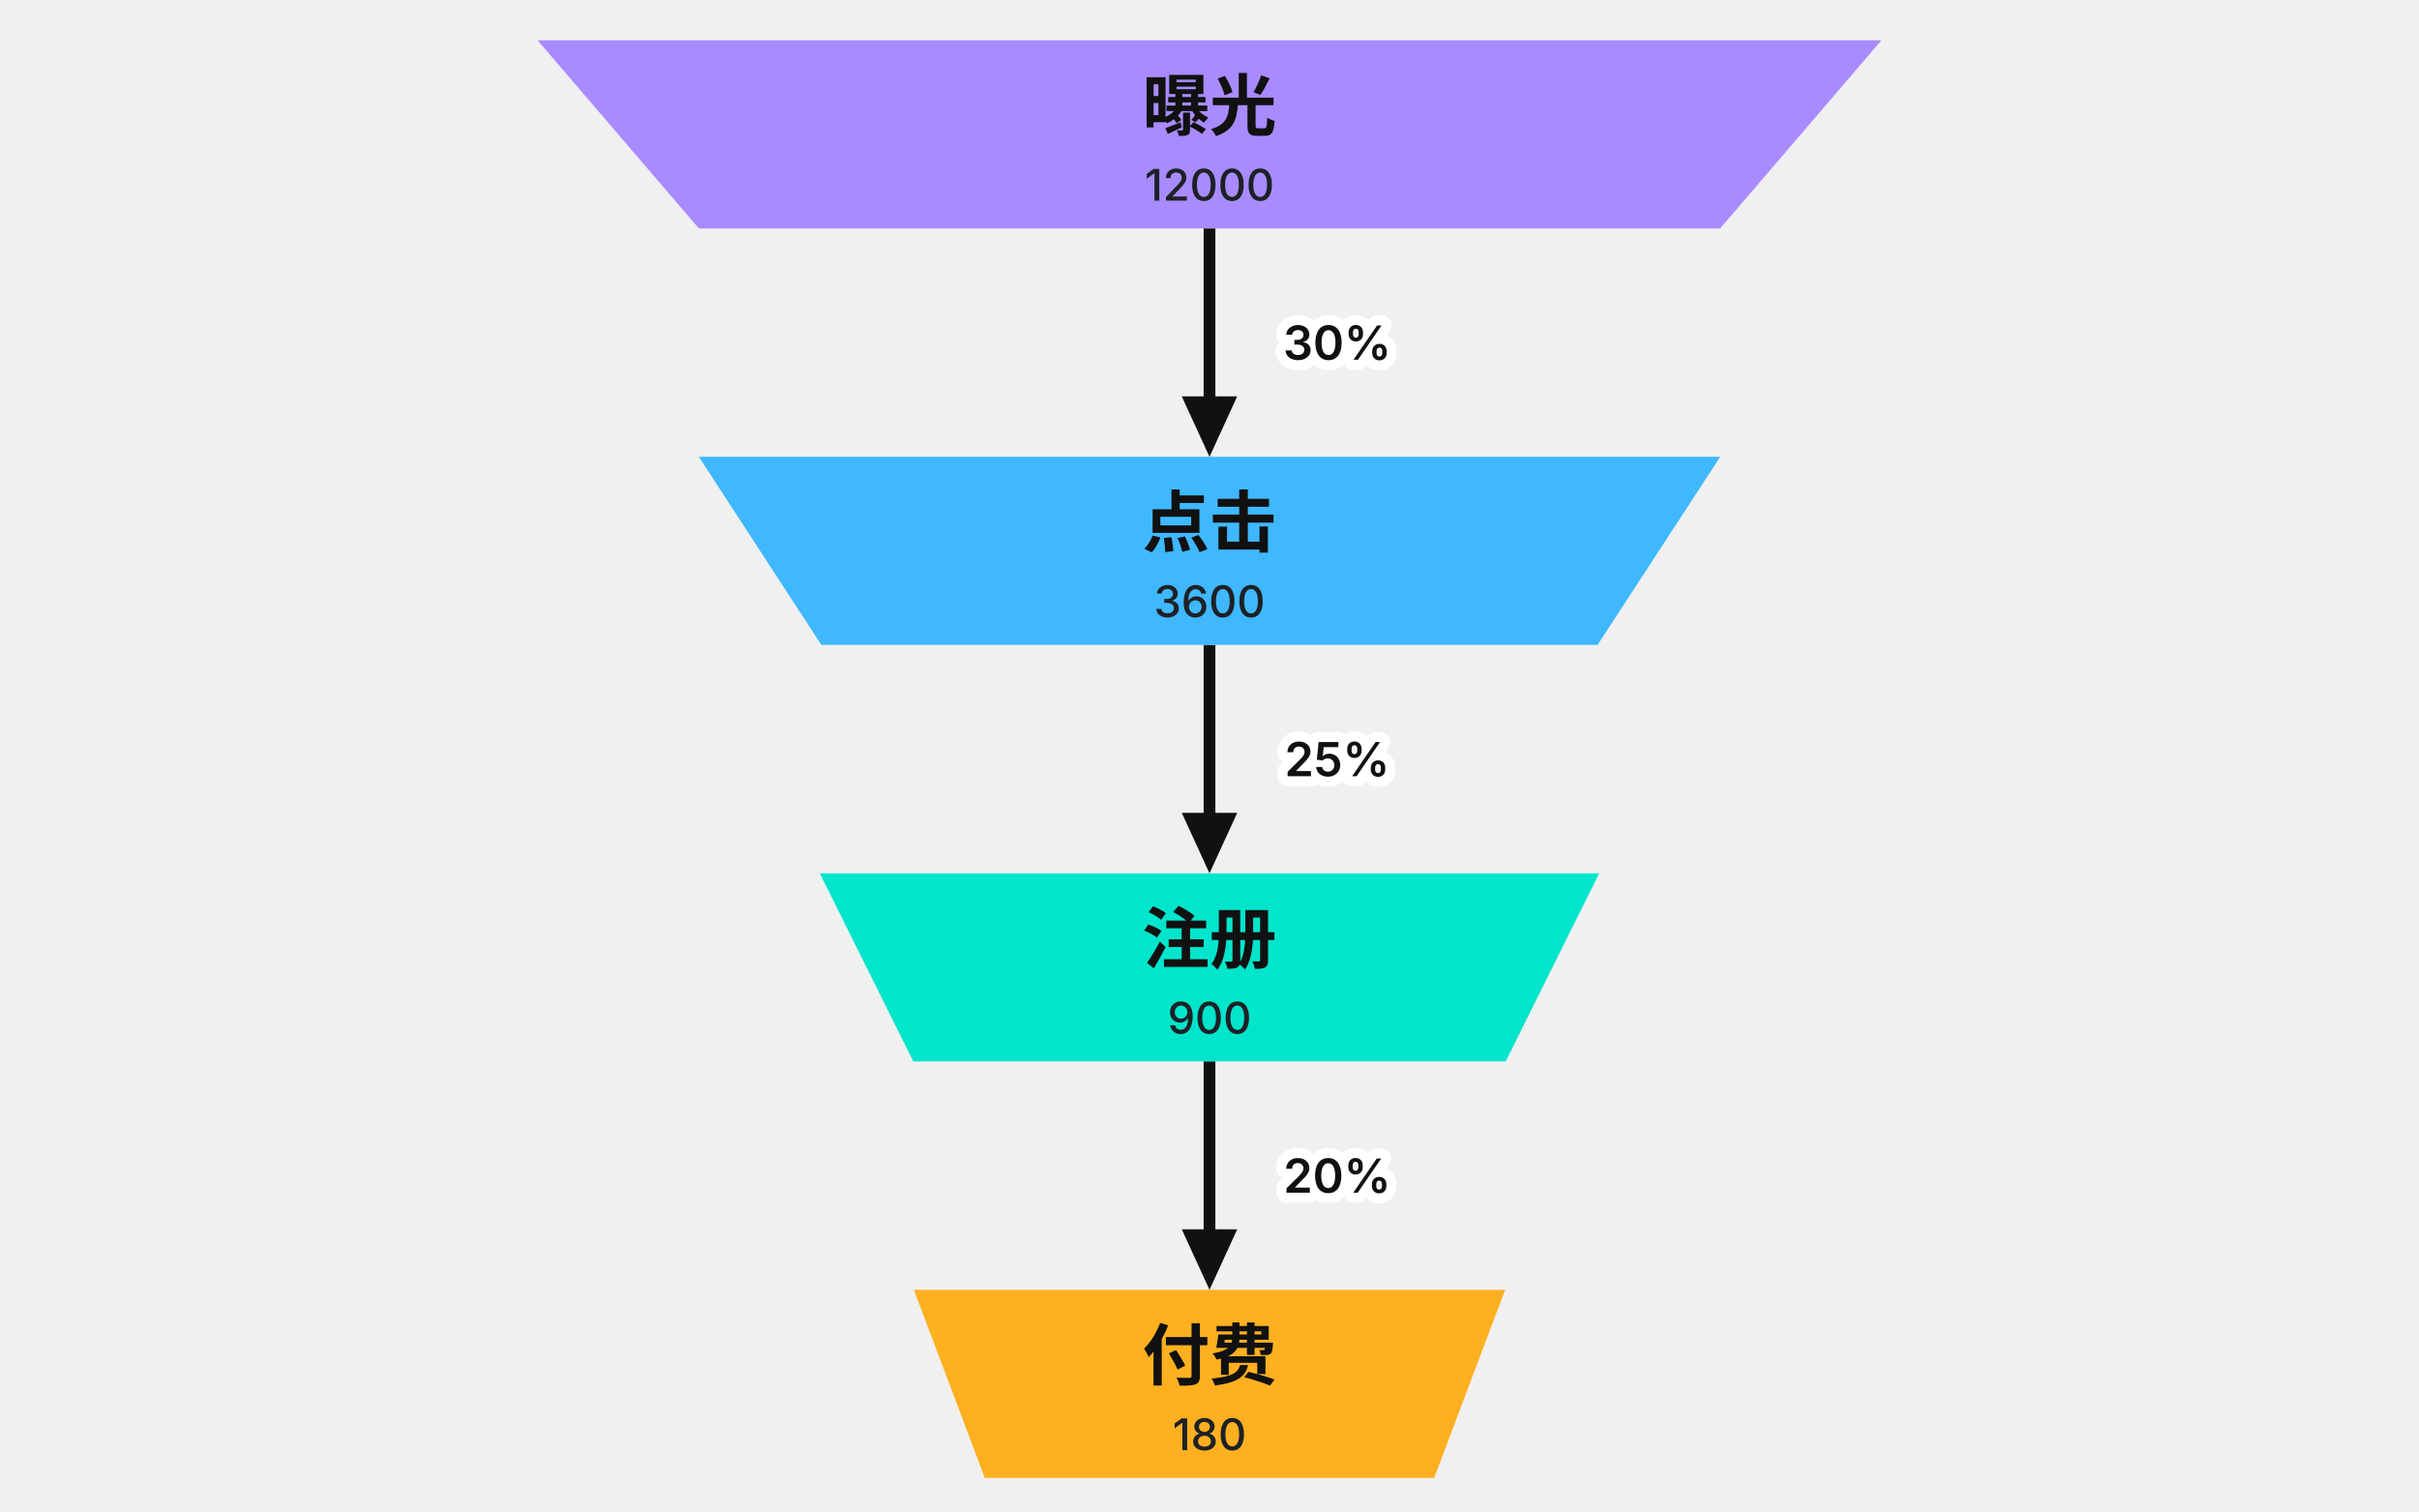
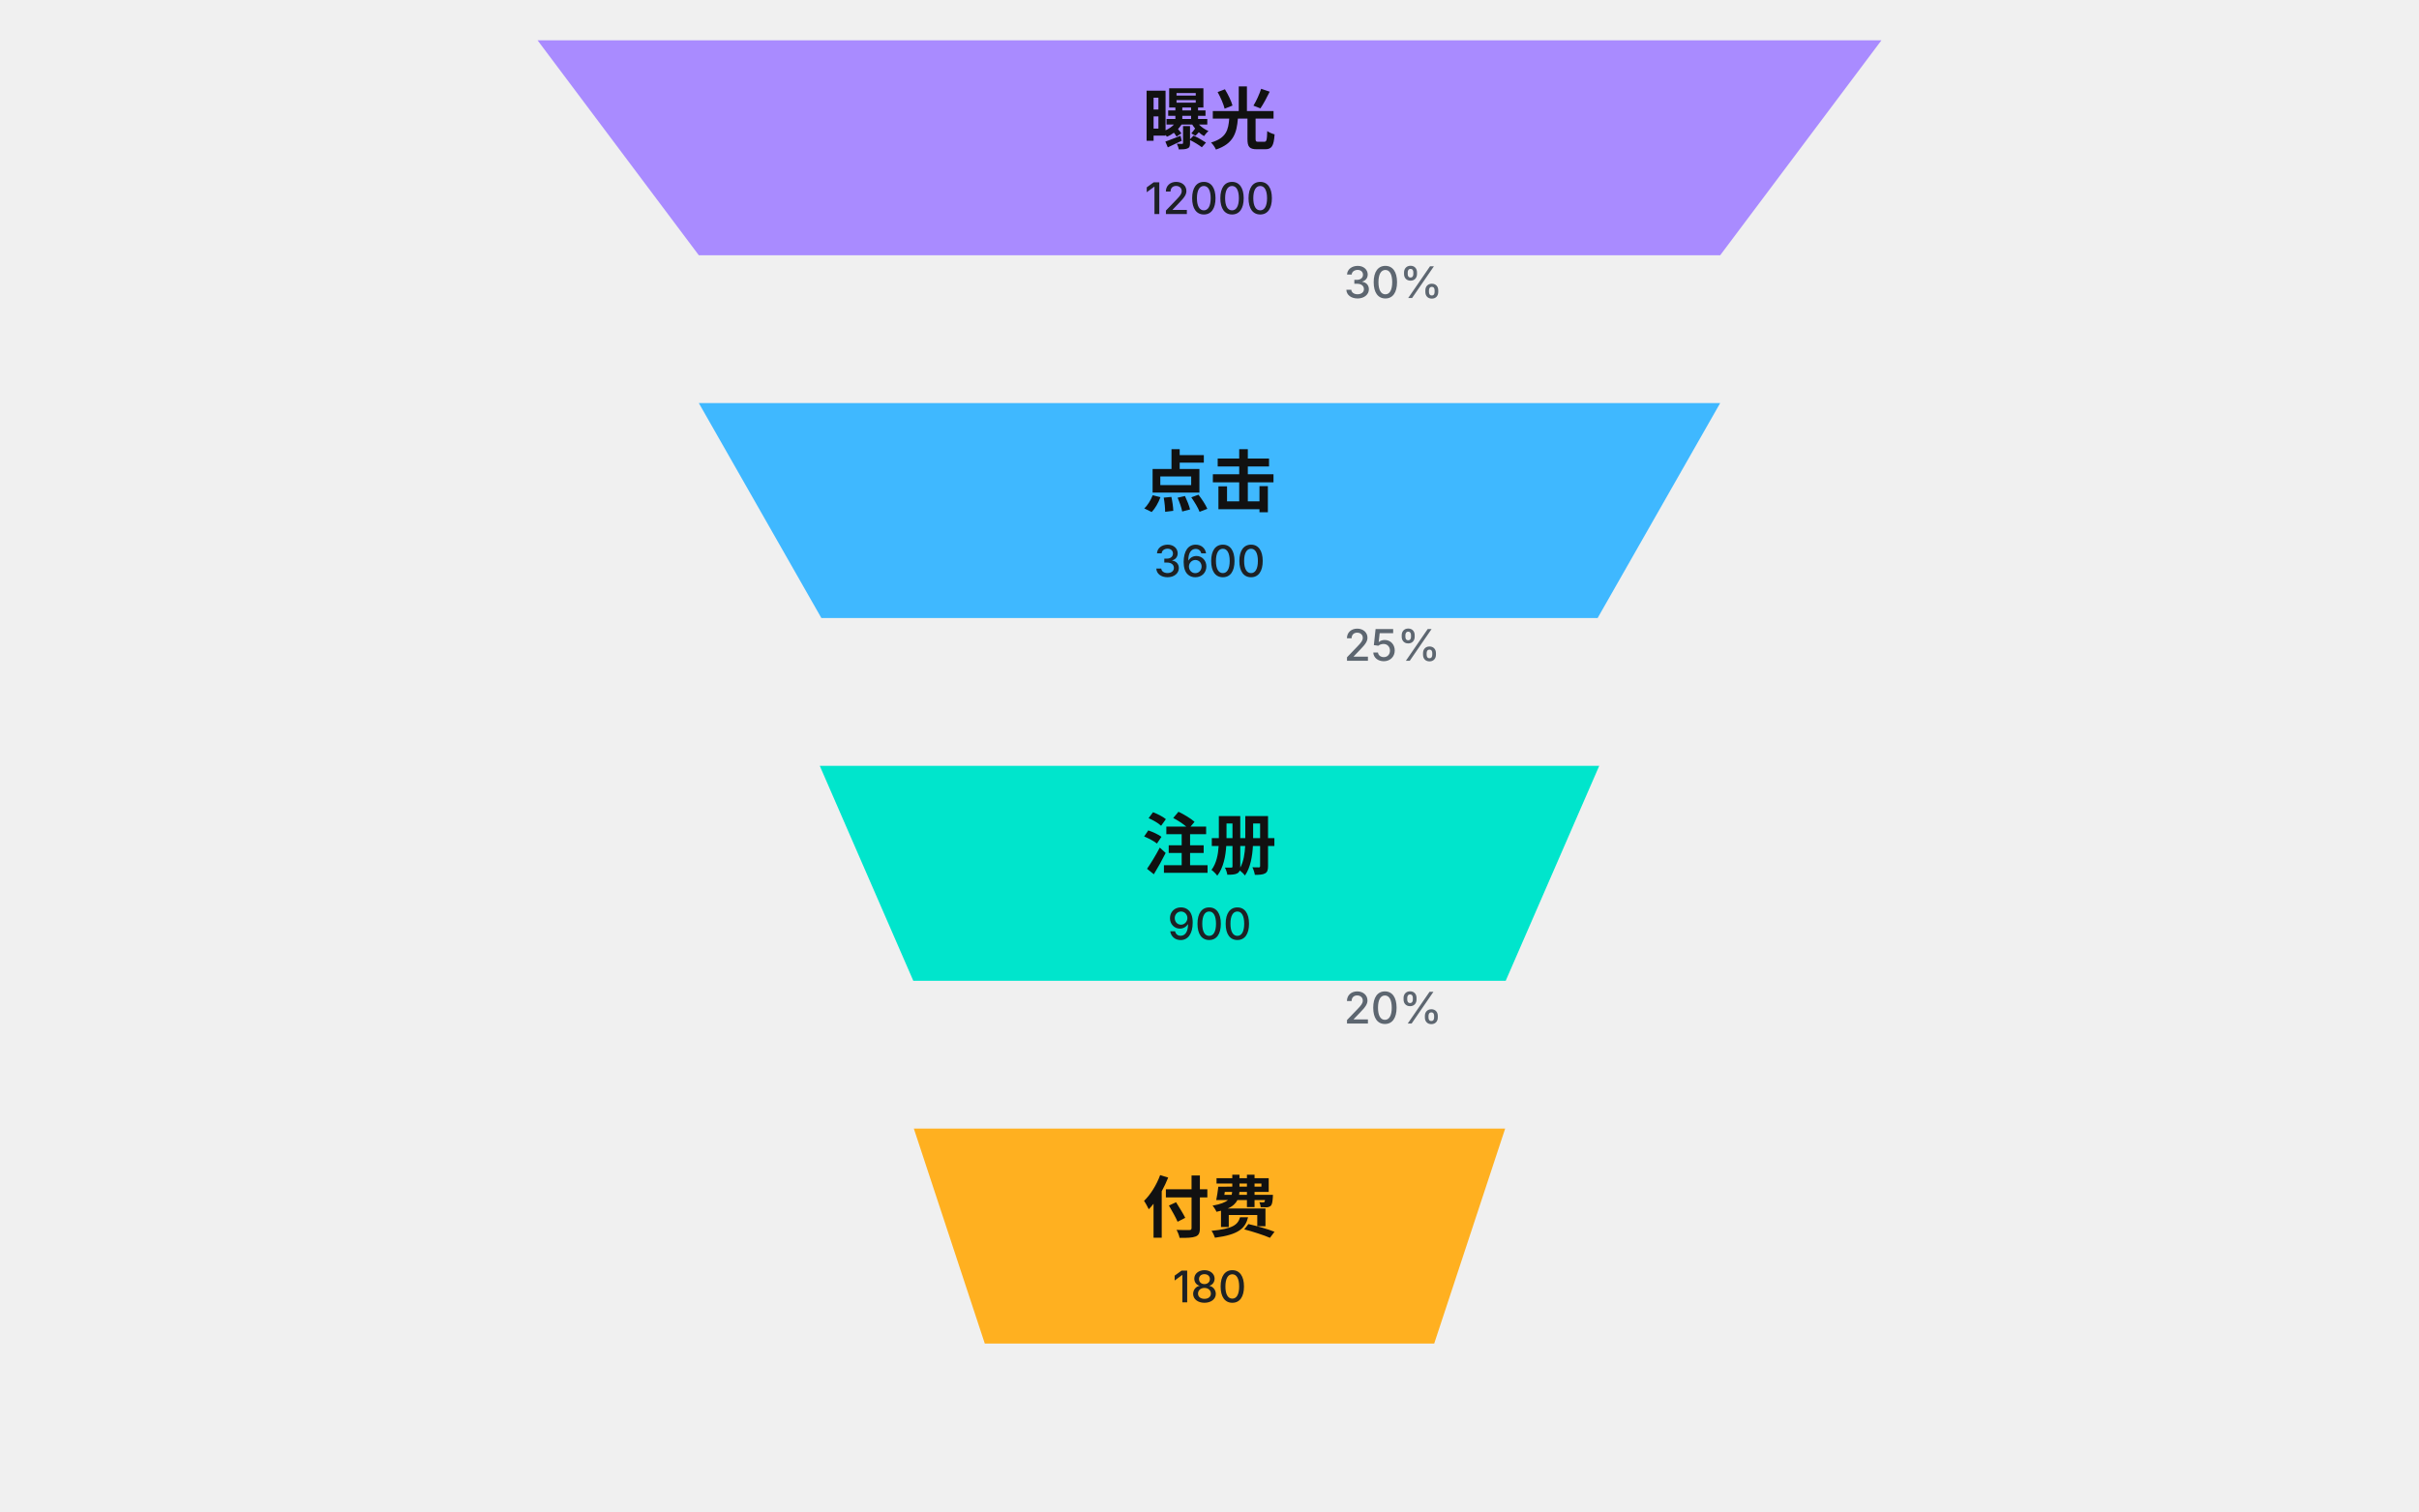
<svg xmlns="http://www.w3.org/2000/svg" viewBox="0 0 720 450" class="slide" role="img">
  <style>/* Diagram styles: white canvas, bright fills, bold labels, solid directional arrows. */
.slide { display: block; width: 100%; height: auto; background: #fff; font-family: "PingFang SC", -apple-system, BlinkMacSystemFont, "Helvetica Neue", "Microsoft YaHei", sans-serif; }
.slide text { dominant-baseline: central; text-anchor: middle; }
.slide-box-label { font-size: 20px; font-weight: 700; fill: #111; }
.slide-box--sm .slide-box-label { font-size: 9.5px; }
.slide-box-value { font-size: 13px; font-weight: 500; fill: #1d2125; }
/* 类图分栏：成员行左对齐小字，分隔线为压暗细线 */
.slide text.slide-box-member { font-size: 13px; font-weight: 500; fill: #1d2125; text-anchor: start; }
+ /* ER 行三列：key 列加粗，type 列压暗并右对齐（与 member 同优先级、靠后出现以覆盖 text-anchor） */
+ .slide text.slide-box-key { font-weight: 600; }
+ .slide text.slide-box-type { fill: #5d6670; text-anchor: end; }
.slide-box-divider { stroke: #111; stroke-width: 1.2; opacity: .25; }
.slide-box-label.is-muted, .slide-box-value.is-muted { fill: #5d6670; }
/* 节点图标：与文字同墨色的线条图标，位于框顶，不占语义 */
.slide-icon { fill: none; stroke: #111; stroke-width: 1.8; stroke-linecap: round; stroke-linejoin: round; }
.slide-badge { font-size: 13px; font-weight: 800; }
.slide-group-title { font-size: 16px; font-weight: 700; fill: #111; }
.slide-arrow { fill: none; stroke: #111; stroke-width: 3.5; stroke-linejoin: round; }
.slide-arrow--sm { stroke-width: 1.6; }
.slide-arrow--blocked { stroke: #e0245e; stroke-dasharray: 9 7; }
/* 返回/响应（reply）用虚线：UML 交互图里同步调用是实线、返回是虚线；箭头形状（实心/开放）由 diagram.js 的 heads 决定。 */
.slide-arrow--reply { stroke-dasharray: 9 7; }
.slide-arrow-label { font-size: 14px; font-weight: 600; fill: #111; paint-order: stroke; stroke: #fff; stroke-width: 6px; stroke-linejoin: round; }
.slide-arrow-label--blocked { fill: #c41d4f; }
.slide-note { font-size: 13px; font-weight: 500; fill: #5d6670; }
.slide-note--warn { fill: #c41d4f; font-weight: 700; }
/* 生命线（时序风格）与结束短杠：压暗虚线，只做时间轴示意，不表示关系强度。 */
.slide-lifeline { fill: none; stroke: #111; stroke-width: 1.5; stroke-dasharray: 7 7; opacity: .35; }
.slide-lifeline-end { fill: none; stroke: #111; stroke-width: 1.5; opacity: .35; }
</style>
  <defs>
    <marker id="diagram-11-head-flow" viewBox="0 0 12 12" refX="8" refY="6" markerWidth="18" markerHeight="18" orient="auto" markerUnits="userSpaceOnUse">
      <path d="M 0 0.5 L 12 6 L 0 11.5 z" fill="#111" />
    </marker>
    <marker id="diagram-11-head-flow-sm" viewBox="0 0 12 12" refX="8" refY="6" markerWidth="9.9" markerHeight="9.9" orient="auto" markerUnits="userSpaceOnUse">
      <path d="M 0 0.5 L 12 6 L 0 11.5 z" fill="#111" />
    </marker>
    <marker id="diagram-11-head-async" viewBox="0 0 12 12" refX="8" refY="6" markerWidth="18" markerHeight="18" orient="auto" markerUnits="userSpaceOnUse">
      <path d="M 0.5 1 L 11.5 6 L 0.5 11" fill="none" stroke="#111" stroke-width="2" stroke-linejoin="round" stroke-linecap="round" />
    </marker>
    <marker id="diagram-11-head-async-sm" viewBox="0 0 12 12" refX="8" refY="6" markerWidth="9.9" markerHeight="9.9" orient="auto" markerUnits="userSpaceOnUse">
      <path d="M 0.5 1 L 11.5 6 L 0.5 11" fill="none" stroke="#111" stroke-width="2" stroke-linejoin="round" stroke-linecap="round" />
    </marker>
    <marker id="diagram-11-head-reply" viewBox="0 0 12 12" refX="8" refY="6" markerWidth="18" markerHeight="18" orient="auto" markerUnits="userSpaceOnUse">
      <path d="M 0.5 1 L 11.5 6 L 0.5 11" fill="none" stroke="#111" stroke-width="2" stroke-linejoin="round" stroke-linecap="round" />
    </marker>
    <marker id="diagram-11-head-reply-sm" viewBox="0 0 12 12" refX="8" refY="6" markerWidth="9.9" markerHeight="9.9" orient="auto" markerUnits="userSpaceOnUse">
      <path d="M 0.5 1 L 11.5 6 L 0.5 11" fill="none" stroke="#111" stroke-width="2" stroke-linejoin="round" stroke-linecap="round" />
    </marker>
    <marker id="diagram-11-head-blocked" viewBox="0 0 12 12" refX="8" refY="6" markerWidth="18" markerHeight="18" orient="auto" markerUnits="userSpaceOnUse">
      <path d="M 0 0.5 L 12 6 L 0 11.5 z" fill="#e0245e" />
    </marker>
    <marker id="diagram-11-head-blocked-sm" viewBox="0 0 12 12" refX="8" refY="6" markerWidth="9.9" markerHeight="9.9" orient="auto" markerUnits="userSpaceOnUse">
      <path d="M 0 0.5 L 12 6 L 0 11.5 z" fill="#e0245e" />
    </marker>
    <marker id="diagram-11-head-many" viewBox="0 0 12 12" refX="8" refY="6" markerWidth="18" markerHeight="18" orient="auto" markerUnits="userSpaceOnUse">
      <path d="M 8 6 L 12 1.8 M 8 6 L 12 6 M 8 6 L 12 10.2" fill="none" stroke="#111" stroke-width="1.7" stroke-linecap="round" />
    </marker>
    <marker id="diagram-11-head-many-sm" viewBox="0 0 12 12" refX="8" refY="6" markerWidth="9.9" markerHeight="9.9" orient="auto" markerUnits="userSpaceOnUse">
      <path d="M 8 6 L 12 1.8 M 8 6 L 12 6 M 8 6 L 12 10.2" fill="none" stroke="#111" stroke-width="1.7" stroke-linecap="round" />
    </marker>
+     <marker id="diagram-11-head-one" viewBox="0 0 12 12" refX="11" refY="6" markerWidth="18" markerHeight="18" orient="auto" markerUnits="userSpaceOnUse">
+       <path d="M 11 0.8 L 11 11.2" fill="none" stroke="#111" stroke-width="2.4" />
+     </marker>
+     <marker id="diagram-11-head-one-sm" viewBox="0 0 12 12" refX="11" refY="6" markerWidth="9.9" markerHeight="9.9" orient="auto" markerUnits="userSpaceOnUse">
+       <path d="M 11 0.8 L 11 11.2" fill="none" stroke="#111" stroke-width="2.4" />
+     </marker>
    <marker id="diagram-11-start-compose" viewBox="0 0 12 12" refX="0" refY="6" markerWidth="18" markerHeight="18" orient="auto" markerUnits="userSpaceOnUse">
      <path d="M 6 0.9 L 11.1 6 L 6 11.1 L 0.9 6 Z" fill="#111" stroke="none" stroke-width="1.4" />
    </marker>
    <marker id="diagram-11-start-compose-sm" viewBox="0 0 12 12" refX="0" refY="6" markerWidth="9.9" markerHeight="9.9" orient="auto" markerUnits="userSpaceOnUse">
      <path d="M 6 0.9 L 11.1 6 L 6 11.1 L 0.9 6 Z" fill="#111" stroke="none" stroke-width="1.4" />
    </marker>
    <marker id="diagram-11-start-aggregate" viewBox="0 0 12 12" refX="0" refY="6" markerWidth="18" markerHeight="18" orient="auto" markerUnits="userSpaceOnUse">
      <path d="M 6 0.9 L 11.1 6 L 6 11.1 L 0.9 6 Z" fill="#fff" stroke="#111" stroke-width="1.4" />
    </marker>
    <marker id="diagram-11-start-aggregate-sm" viewBox="0 0 12 12" refX="0" refY="6" markerWidth="9.9" markerHeight="9.9" orient="auto" markerUnits="userSpaceOnUse">
      <path d="M 6 0.9 L 11.1 6 L 6 11.1 L 0.9 6 Z" fill="#fff" stroke="#111" stroke-width="1.4" />
    </marker>
+     <marker id="diagram-11-start-one" viewBox="0 0 12 12" refX="0" refY="6" markerWidth="18" markerHeight="18" orient="auto" markerUnits="userSpaceOnUse">
+       <path d="M 0.8 0.8 L 0.8 11.2" fill="none" stroke="#111" stroke-width="2.4" />
+     </marker>
+     <marker id="diagram-11-start-one-sm" viewBox="0 0 12 12" refX="0" refY="6" markerWidth="9.9" markerHeight="9.9" orient="auto" markerUnits="userSpaceOnUse">
+       <path d="M 0.8 0.8 L 0.8 11.2" fill="none" stroke="#111" stroke-width="2.4" />
+     </marker>
+     <marker id="diagram-11-start-many" viewBox="0 0 12 12" refX="0" refY="6" markerWidth="18" markerHeight="18" orient="auto" markerUnits="userSpaceOnUse">
+       <path d="M 11.2 6 L 0.8 1.8 M 11.2 6 L 0.8 6 M 11.2 6 L 0.8 10.2" fill="none" stroke="#111" stroke-width="1.7" stroke-linecap="round" />
+     </marker>
+     <marker id="diagram-11-start-many-sm" viewBox="0 0 12 12" refX="0" refY="6" markerWidth="9.9" markerHeight="9.9" orient="auto" markerUnits="userSpaceOnUse">
+       <path d="M 11.2 6 L 0.8 1.8 M 11.2 6 L 0.8 6 M 11.2 6 L 0.8 10.2" fill="none" stroke="#111" stroke-width="1.7" stroke-linecap="round" />
+     </marker>
    <filter id="diagram-11-shadow" x="-20%" y="-20%" width="140%" height="140%">
      <feDropShadow dx="0" dy="2" stdDeviation="5" flood-color="#000" flood-opacity=".12" />
    </filter>
  </defs>
  <g class="slide-lifelines" />
-   <g class="slide-arrows">
-     <path d="M 360 68 L 360 130" class="slide-arrow slide-arrow--flow" marker-end="url(#diagram-11-head-flow)" />
-     <path d="M 360 192 L 360 254" class="slide-arrow slide-arrow--flow" marker-end="url(#diagram-11-head-flow)" />
-     <path d="M 360 316 L 360 378" class="slide-arrow slide-arrow--flow" marker-end="url(#diagram-11-head-flow)" />
-   </g>
+   <g class="slide-arrows" />
  <g class="slide-boxes">
    <g class="slide-box" data-id="expose" data-shape="trapezoid">
-       <path d="M 160 12 L 560 12 L 512 68 L 208 68 Z" stroke-linejoin="round" class="slide-shape" fill="#a98bff" stroke="none" stroke-width="3" />
-       <text x="360" y="30" class="slide-box-label">
+       <path d="M 160 12 L 560 12 L 512 76 L 208 76 Z" stroke-linejoin="round" class="slide-shape" fill="#a98bff" stroke="none" stroke-width="3" />
+       <text x="360" y="34" class="slide-box-label">
        <tspan x="360" dy="0em">曝光</tspan>
      </text>
-       <text x="360" y="55" class="slide-box-value">
+       <text x="360" y="59" class="slide-box-value">
        <tspan x="360" dy="0em">12000</tspan>
      </text>
    </g>
    <g class="slide-box" data-id="click" data-shape="trapezoid">
-       <path d="M 208 136 L 512 136 L 475.52 192 L 244.48 192 Z" stroke-linejoin="round" class="slide-shape" fill="#3fb8ff" stroke="none" stroke-width="3" />
-       <text x="360" y="154" class="slide-box-label">
+       <path d="M 208 120 L 512 120 L 475.52 184 L 244.48 184 Z" stroke-linejoin="round" class="slide-shape" fill="#3fb8ff" stroke="none" stroke-width="3" />
+       <text x="360" y="142" class="slide-box-label">
        <tspan x="360" dy="0em">点击</tspan>
      </text>
-       <text x="360" y="179" class="slide-box-value">
+       <text x="360" y="167" class="slide-box-value">
        <tspan x="360" dy="0em">3600</tspan>
      </text>
    </g>
    <g class="slide-box" data-id="signup" data-shape="trapezoid">
-       <path d="M 244 260 L 476 260 L 448.16 316 L 271.84 316 Z" stroke-linejoin="round" class="slide-shape" fill="#00e5cc" stroke="none" stroke-width="3" />
-       <text x="360" y="278" class="slide-box-label">
+       <path d="M 244 228 L 476 228 L 448.16 292 L 271.84 292 Z" stroke-linejoin="round" class="slide-shape" fill="#00e5cc" stroke="none" stroke-width="3" />
+       <text x="360" y="250" class="slide-box-label">
        <tspan x="360" dy="0em">注册</tspan>
      </text>
-       <text x="360" y="303" class="slide-box-value">
+       <text x="360" y="275" class="slide-box-value">
        <tspan x="360" dy="0em">900</tspan>
      </text>
    </g>
    <g class="slide-box" data-id="pay" data-shape="trapezoid">
-       <path d="M 272 384 L 448 384 L 426.88 440 L 293.12 440 Z" stroke-linejoin="round" class="slide-shape" fill="#ffb020" stroke="none" stroke-width="3" />
-       <text x="360" y="402" class="slide-box-label">
+       <path d="M 272 336 L 448 336 L 426.88 400 L 293.12 400 Z" stroke-linejoin="round" class="slide-shape" fill="#ffb020" stroke="none" stroke-width="3" />
+       <text x="360" y="358" class="slide-box-label">
        <tspan x="360" dy="0em">付费</tspan>
      </text>
-       <text x="360" y="427" class="slide-box-value">
+       <text x="360" y="383" class="slide-box-value">
        <tspan x="360" dy="0em">180</tspan>
      </text>
    </g>
  </g>
  <g class="slide-arrow-labels">
-     <text x="398" y="102" class="slide-arrow-label slide-arrow-label--flow">
-       <tspan x="398" dy="0em">30%</tspan>
+     <text x="400" y="84" class="slide-note" style="text-anchor: start">
+       <tspan x="400" dy="0em">30%</tspan>
    </text>
-     <text x="398" y="226" class="slide-arrow-label slide-arrow-label--flow">
-       <tspan x="398" dy="0em">25%</tspan>
+     <text x="400" y="192" class="slide-note" style="text-anchor: start">
+       <tspan x="400" dy="0em">25%</tspan>
    </text>
-     <text x="398" y="350" class="slide-arrow-label slide-arrow-label--flow">
-       <tspan x="398" dy="0em">20%</tspan>
+     <text x="400" y="300" class="slide-note" style="text-anchor: start">
+       <tspan x="400" dy="0em">20%</tspan>
    </text>
  </g>
</svg>
